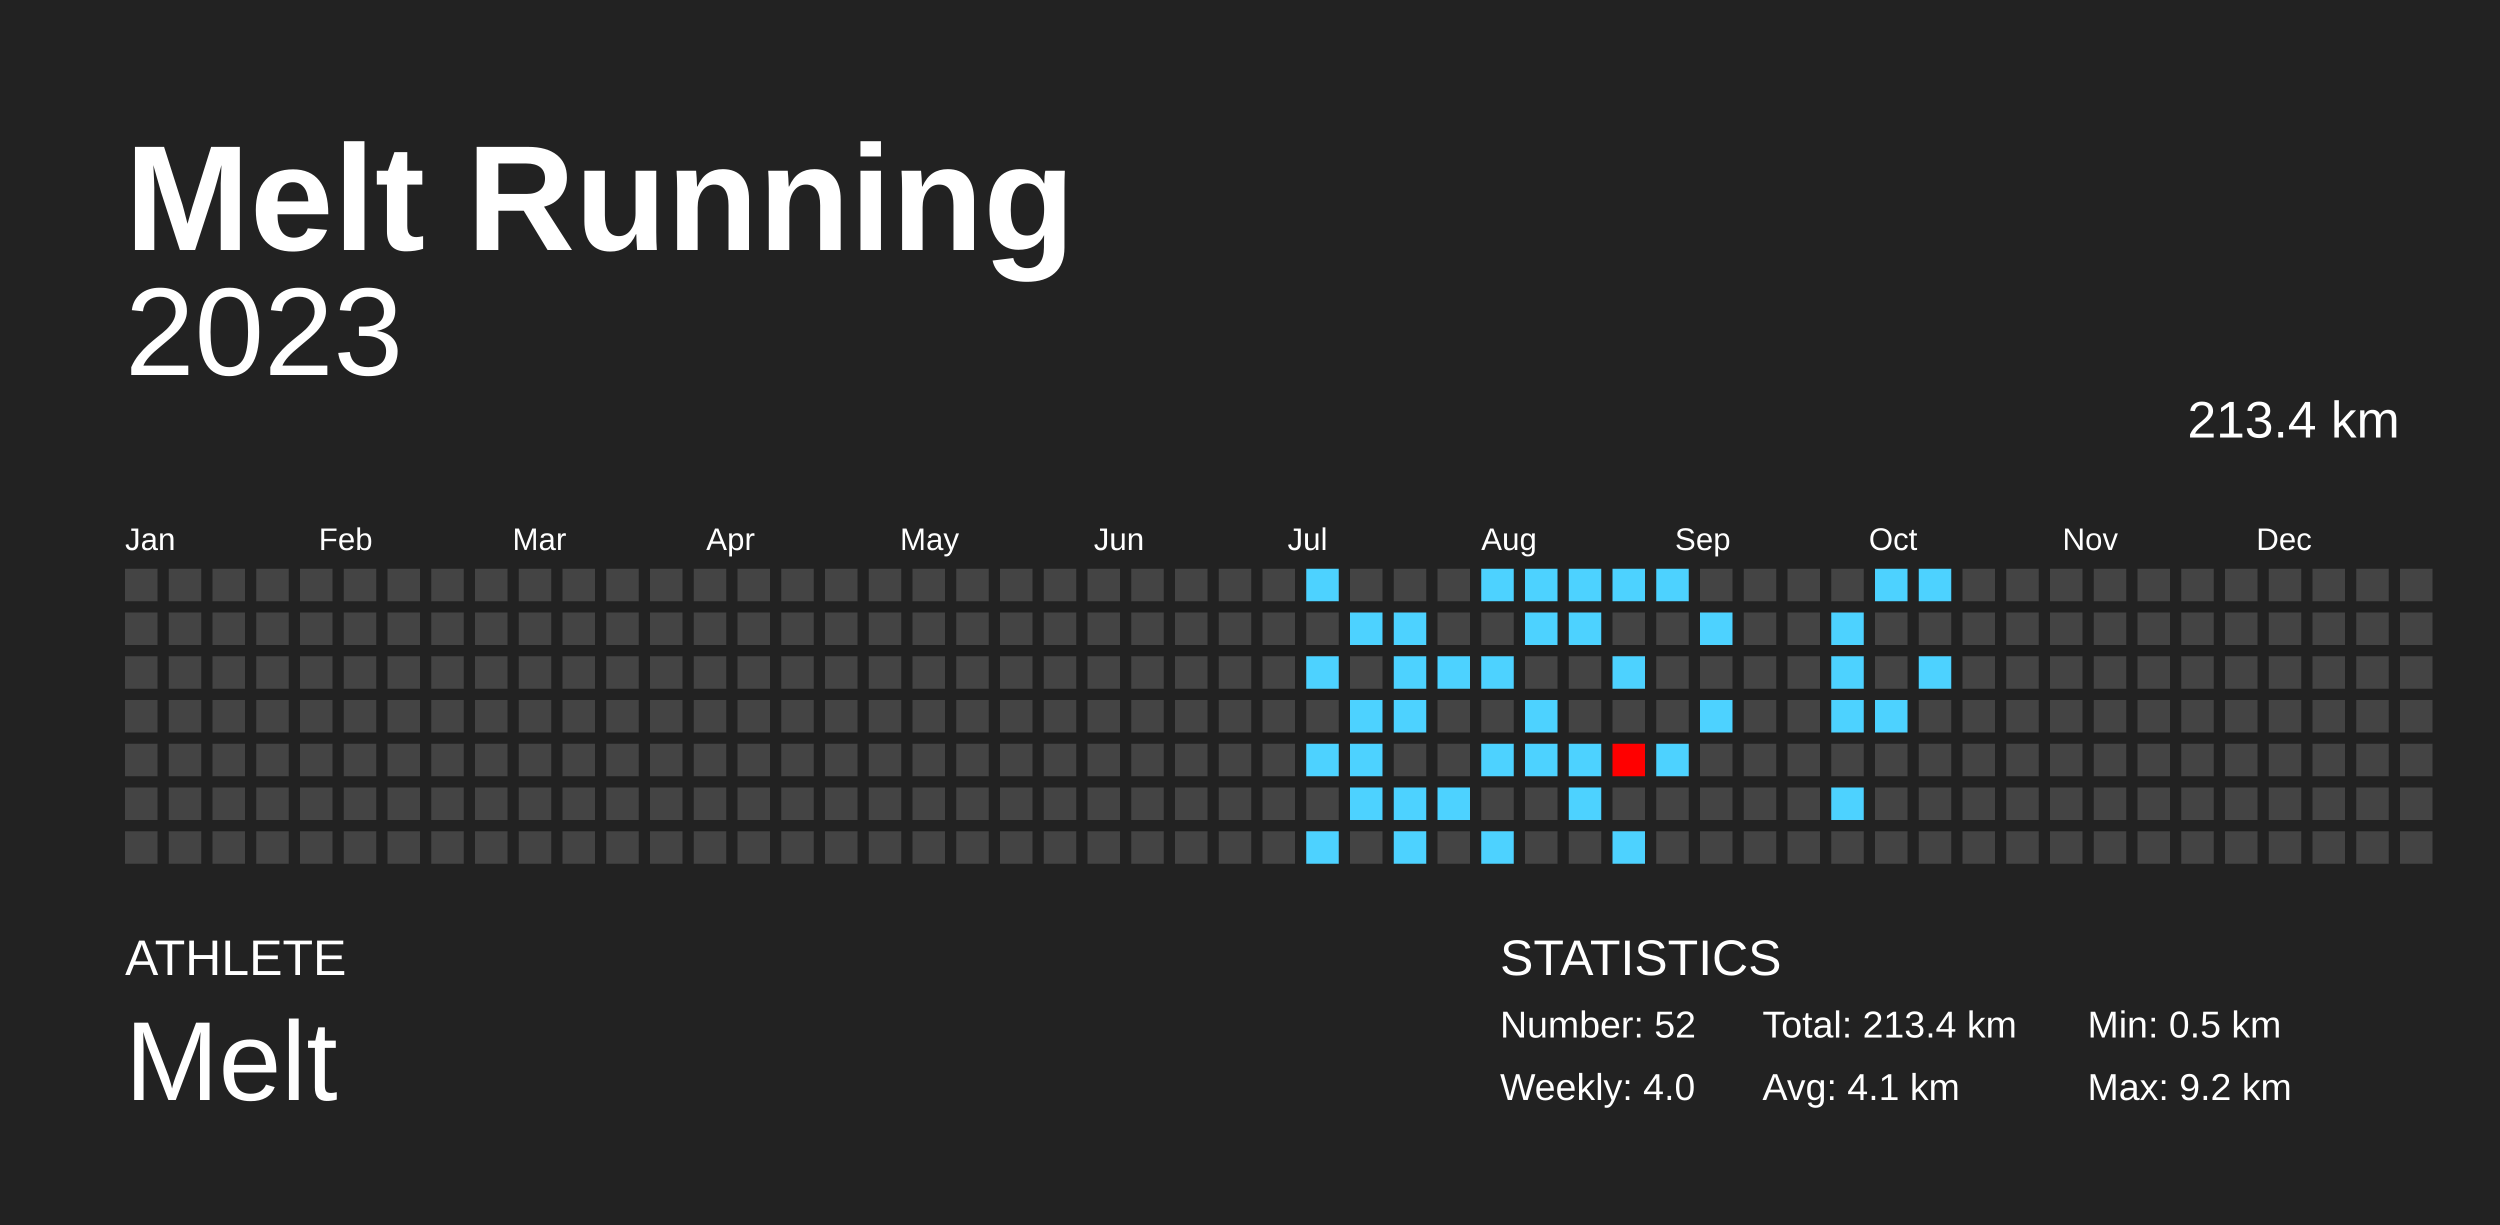
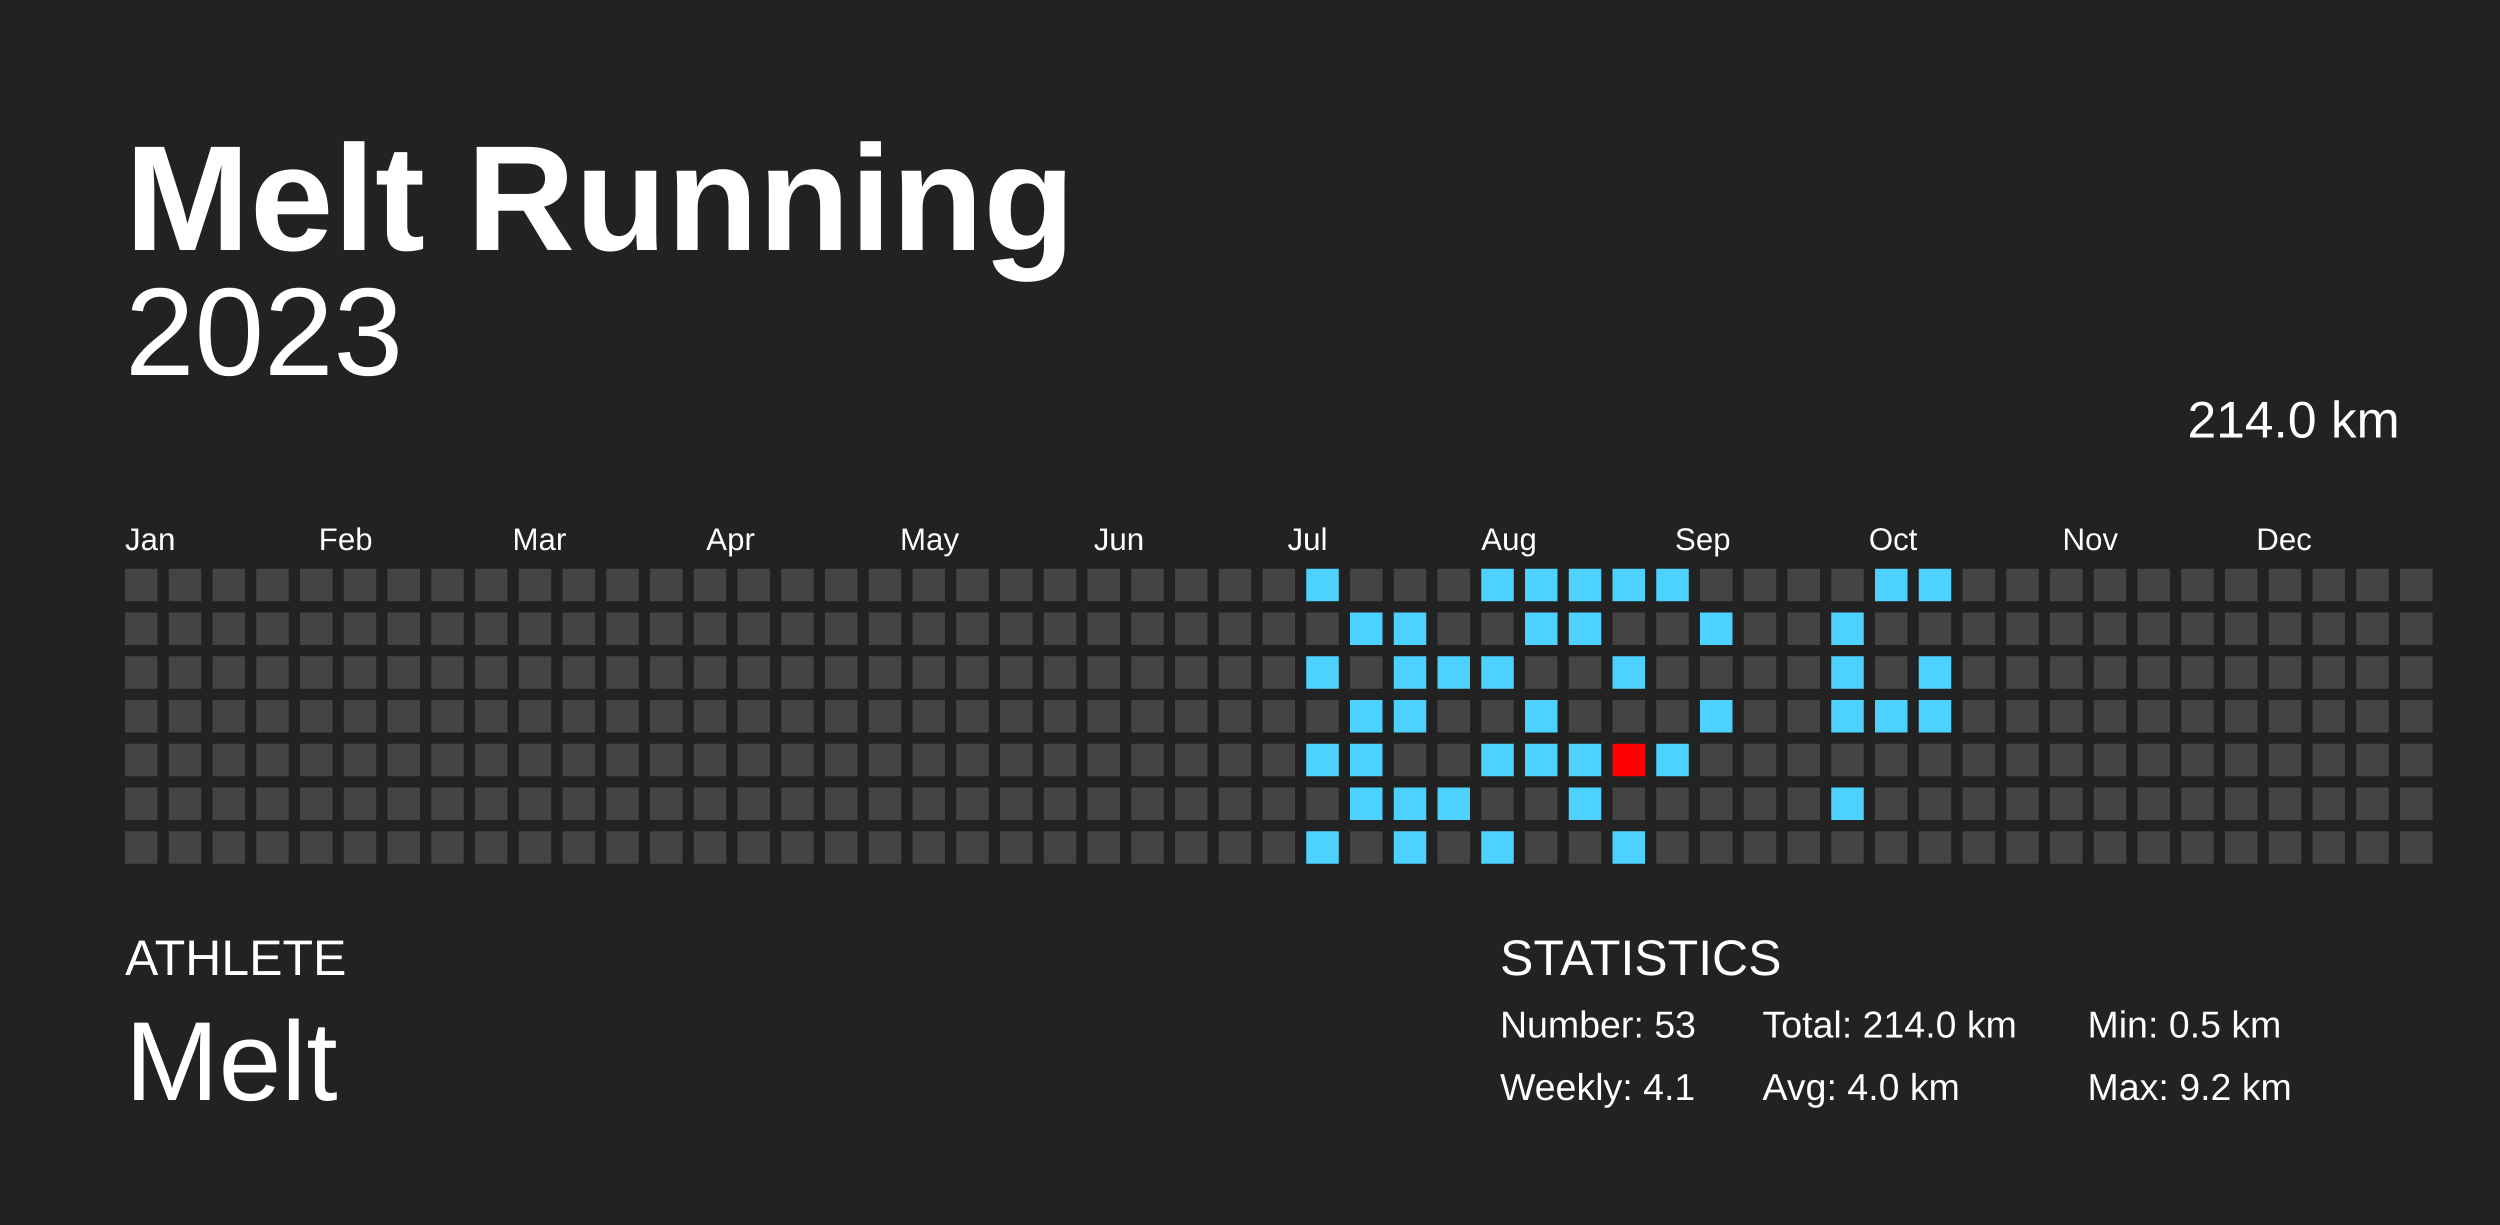
<svg xmlns="http://www.w3.org/2000/svg" baseProfile="full" height="98mm" version="1.1" viewBox="0,0,200,98" width="200mm">
  <defs />
  <rect fill="#222222" height="98" width="200" x="0" y="0" />
  <text fill="#FFFFFF" style="font-size:12px; font-family:Arial; font-weight:bold;" x="10" y="20">Melt Running</text>
  <text fill="#FFFFFF" style="font-size:4px; font-family:Arial" x="10" y="78">ATHLETE</text>
  <text fill="#FFFFFF" style="font-size:9px; font-family:Arial" x="10" y="88">Melt</text>
  <text fill="#FFFFFF" style="font-size:4px; font-family:Arial" x="120" y="78">STATISTICS</text>
-   <text fill="#FFFFFF" style="font-size:3px; font-family:Arial" x="120" y="83">Number: 52</text>
-   <text fill="#FFFFFF" style="font-size:3px; font-family:Arial" x="120" y="88">Weekly: 4.0</text>
-   <text fill="#FFFFFF" style="font-size:3px; font-family:Arial" x="141" y="83">Total: 213.4 km</text>
-   <text fill="#FFFFFF" style="font-size:3px; font-family:Arial" x="141" y="88">Avg: 4.1 km</text>
+   <text fill="#FFFFFF" style="font-size:3px; font-family:Arial" x="120" y="83">Number: 53</text>
+   <text fill="#FFFFFF" style="font-size:3px; font-family:Arial" x="120" y="88">Weekly: 4.1</text>
+   <text fill="#FFFFFF" style="font-size:3px; font-family:Arial" x="141" y="83">Total: 214.0 km</text>
+   <text fill="#FFFFFF" style="font-size:3px; font-family:Arial" x="141" y="88">Avg: 4.0 km</text>
  <text fill="#FFFFFF" style="font-size:3px; font-family:Arial" x="167" y="83">Min: 0.5 km</text>
  <text fill="#FFFFFF" style="font-size:3px; font-family:Arial" x="167" y="88">Max: 9.2 km</text>
  <text alignment-baseline="hanging" fill="#FFFFFF" style="font-size:10.0px; font-family:Arial;" x="10" y="30">2023</text>
-   <text alignment-baseline="hanging" fill="#FFFFFF" style="font-size:4.125px; font-family:Arial;" x="175" y="35">213.4 km</text>
+   <text alignment-baseline="hanging" fill="#FFFFFF" style="font-size:4.125px; font-family:Arial;" x="175" y="35">214.0 km</text>
  <text fill="#FFFFFF" style="font-size:2.5px; font-family:Arial" x="10.0" y="44">Jan</text>
  <text fill="#FFFFFF" style="font-size:2.5px; font-family:Arial" x="25.5" y="44">Feb</text>
  <text fill="#FFFFFF" style="font-size:2.5px; font-family:Arial" x="41.0" y="44">Mar</text>
  <text fill="#FFFFFF" style="font-size:2.5px; font-family:Arial" x="56.5" y="44">Apr</text>
  <text fill="#FFFFFF" style="font-size:2.5px; font-family:Arial" x="72.0" y="44">May</text>
  <text fill="#FFFFFF" style="font-size:2.5px; font-family:Arial" x="87.5" y="44">Jun</text>
  <text fill="#FFFFFF" style="font-size:2.5px; font-family:Arial" x="103.0" y="44">Jul</text>
  <text fill="#FFFFFF" style="font-size:2.5px; font-family:Arial" x="118.5" y="44">Aug</text>
  <text fill="#FFFFFF" style="font-size:2.5px; font-family:Arial" x="134.0" y="44">Sep</text>
  <text fill="#FFFFFF" style="font-size:2.5px; font-family:Arial" x="149.5" y="44">Oct</text>
  <text fill="#FFFFFF" style="font-size:2.5px; font-family:Arial" x="165.0" y="44">Nov</text>
  <text fill="#FFFFFF" style="font-size:2.5px; font-family:Arial" x="180.5" y="44">Dec</text>
  <rect fill="#444444" height="2.6" width="2.6" x="10.0" y="45.5" />
  <rect fill="#444444" height="2.6" width="2.6" x="10.0" y="49.0" />
  <rect fill="#444444" height="2.6" width="2.6" x="10.0" y="52.5" />
  <rect fill="#444444" height="2.6" width="2.6" x="10.0" y="56.0" />
  <rect fill="#444444" height="2.6" width="2.6" x="10.0" y="59.5" />
  <rect fill="#444444" height="2.6" width="2.6" x="10.0" y="63.0" />
  <rect fill="#444444" height="2.6" width="2.6" x="10.0" y="66.5" />
  <rect fill="#444444" height="2.6" width="2.6" x="13.5" y="45.5" />
  <rect fill="#444444" height="2.6" width="2.6" x="13.5" y="49.0" />
  <rect fill="#444444" height="2.6" width="2.6" x="13.5" y="52.5" />
  <rect fill="#444444" height="2.6" width="2.6" x="13.5" y="56.0" />
  <rect fill="#444444" height="2.6" width="2.6" x="13.5" y="59.5" />
  <rect fill="#444444" height="2.6" width="2.6" x="13.5" y="63.0" />
  <rect fill="#444444" height="2.6" width="2.6" x="13.5" y="66.5" />
  <rect fill="#444444" height="2.6" width="2.6" x="17.0" y="45.5" />
  <rect fill="#444444" height="2.6" width="2.6" x="17.0" y="49.0" />
  <rect fill="#444444" height="2.6" width="2.6" x="17.0" y="52.5" />
  <rect fill="#444444" height="2.6" width="2.6" x="17.0" y="56.0" />
  <rect fill="#444444" height="2.6" width="2.6" x="17.0" y="59.5" />
  <rect fill="#444444" height="2.6" width="2.6" x="17.0" y="63.0" />
  <rect fill="#444444" height="2.6" width="2.6" x="17.0" y="66.5" />
  <rect fill="#444444" height="2.6" width="2.6" x="20.5" y="45.5" />
  <rect fill="#444444" height="2.6" width="2.6" x="20.5" y="49.0" />
  <rect fill="#444444" height="2.6" width="2.6" x="20.5" y="52.5" />
  <rect fill="#444444" height="2.6" width="2.6" x="20.5" y="56.0" />
  <rect fill="#444444" height="2.6" width="2.6" x="20.5" y="59.5" />
  <rect fill="#444444" height="2.6" width="2.6" x="20.5" y="63.0" />
  <rect fill="#444444" height="2.6" width="2.6" x="20.5" y="66.5" />
  <rect fill="#444444" height="2.6" width="2.6" x="24.0" y="45.5" />
  <rect fill="#444444" height="2.6" width="2.6" x="24.0" y="49.0" />
  <rect fill="#444444" height="2.6" width="2.6" x="24.0" y="52.5" />
  <rect fill="#444444" height="2.6" width="2.6" x="24.0" y="56.0" />
  <rect fill="#444444" height="2.6" width="2.6" x="24.0" y="59.5" />
  <rect fill="#444444" height="2.6" width="2.6" x="24.0" y="63.0" />
  <rect fill="#444444" height="2.6" width="2.6" x="24.0" y="66.5" />
  <rect fill="#444444" height="2.6" width="2.6" x="27.5" y="45.5" />
  <rect fill="#444444" height="2.6" width="2.6" x="27.5" y="49.0" />
  <rect fill="#444444" height="2.6" width="2.6" x="27.5" y="52.5" />
  <rect fill="#444444" height="2.6" width="2.6" x="27.5" y="56.0" />
  <rect fill="#444444" height="2.6" width="2.6" x="27.5" y="59.5" />
  <rect fill="#444444" height="2.6" width="2.6" x="27.5" y="63.0" />
  <rect fill="#444444" height="2.6" width="2.6" x="27.5" y="66.5" />
  <rect fill="#444444" height="2.6" width="2.6" x="31.0" y="45.5" />
  <rect fill="#444444" height="2.6" width="2.6" x="31.0" y="49.0" />
  <rect fill="#444444" height="2.6" width="2.6" x="31.0" y="52.5" />
  <rect fill="#444444" height="2.6" width="2.6" x="31.0" y="56.0" />
  <rect fill="#444444" height="2.6" width="2.6" x="31.0" y="59.5" />
  <rect fill="#444444" height="2.6" width="2.6" x="31.0" y="63.0" />
  <rect fill="#444444" height="2.6" width="2.6" x="31.0" y="66.5" />
  <rect fill="#444444" height="2.6" width="2.6" x="34.5" y="45.5" />
  <rect fill="#444444" height="2.6" width="2.6" x="34.5" y="49.0" />
  <rect fill="#444444" height="2.6" width="2.6" x="34.5" y="52.5" />
  <rect fill="#444444" height="2.6" width="2.6" x="34.5" y="56.0" />
  <rect fill="#444444" height="2.6" width="2.6" x="34.5" y="59.5" />
  <rect fill="#444444" height="2.6" width="2.6" x="34.5" y="63.0" />
  <rect fill="#444444" height="2.6" width="2.6" x="34.5" y="66.5" />
  <rect fill="#444444" height="2.6" width="2.6" x="38.0" y="45.5" />
  <rect fill="#444444" height="2.6" width="2.6" x="38.0" y="49.0" />
  <rect fill="#444444" height="2.6" width="2.6" x="38.0" y="52.5" />
  <rect fill="#444444" height="2.6" width="2.6" x="38.0" y="56.0" />
  <rect fill="#444444" height="2.6" width="2.6" x="38.0" y="59.5" />
  <rect fill="#444444" height="2.6" width="2.6" x="38.0" y="63.0" />
  <rect fill="#444444" height="2.6" width="2.6" x="38.0" y="66.5" />
  <rect fill="#444444" height="2.6" width="2.6" x="41.5" y="45.5" />
  <rect fill="#444444" height="2.6" width="2.6" x="41.5" y="49.0" />
  <rect fill="#444444" height="2.6" width="2.6" x="41.5" y="52.5" />
  <rect fill="#444444" height="2.6" width="2.6" x="41.5" y="56.0" />
  <rect fill="#444444" height="2.6" width="2.6" x="41.5" y="59.5" />
  <rect fill="#444444" height="2.6" width="2.6" x="41.5" y="63.0" />
  <rect fill="#444444" height="2.6" width="2.6" x="41.5" y="66.5" />
  <rect fill="#444444" height="2.6" width="2.6" x="45.0" y="45.5" />
  <rect fill="#444444" height="2.6" width="2.6" x="45.0" y="49.0" />
  <rect fill="#444444" height="2.6" width="2.6" x="45.0" y="52.5" />
  <rect fill="#444444" height="2.6" width="2.6" x="45.0" y="56.0" />
  <rect fill="#444444" height="2.6" width="2.6" x="45.0" y="59.5" />
  <rect fill="#444444" height="2.6" width="2.6" x="45.0" y="63.0" />
  <rect fill="#444444" height="2.6" width="2.6" x="45.0" y="66.5" />
  <rect fill="#444444" height="2.6" width="2.6" x="48.5" y="45.5" />
  <rect fill="#444444" height="2.6" width="2.6" x="48.5" y="49.0" />
  <rect fill="#444444" height="2.6" width="2.6" x="48.5" y="52.5" />
  <rect fill="#444444" height="2.6" width="2.6" x="48.5" y="56.0" />
  <rect fill="#444444" height="2.6" width="2.6" x="48.5" y="59.5" />
  <rect fill="#444444" height="2.6" width="2.6" x="48.5" y="63.0" />
  <rect fill="#444444" height="2.6" width="2.6" x="48.5" y="66.5" />
  <rect fill="#444444" height="2.6" width="2.6" x="52.0" y="45.5" />
  <rect fill="#444444" height="2.6" width="2.6" x="52.0" y="49.0" />
  <rect fill="#444444" height="2.6" width="2.6" x="52.0" y="52.5" />
  <rect fill="#444444" height="2.6" width="2.6" x="52.0" y="56.0" />
  <rect fill="#444444" height="2.6" width="2.6" x="52.0" y="59.5" />
  <rect fill="#444444" height="2.6" width="2.6" x="52.0" y="63.0" />
  <rect fill="#444444" height="2.6" width="2.6" x="52.0" y="66.5" />
  <rect fill="#444444" height="2.6" width="2.6" x="55.5" y="45.5" />
  <rect fill="#444444" height="2.6" width="2.6" x="55.5" y="49.0" />
  <rect fill="#444444" height="2.6" width="2.6" x="55.5" y="52.5" />
  <rect fill="#444444" height="2.6" width="2.6" x="55.5" y="56.0" />
  <rect fill="#444444" height="2.6" width="2.6" x="55.5" y="59.5" />
  <rect fill="#444444" height="2.6" width="2.6" x="55.5" y="63.0" />
  <rect fill="#444444" height="2.6" width="2.6" x="55.5" y="66.5" />
  <rect fill="#444444" height="2.6" width="2.6" x="59.0" y="45.5" />
  <rect fill="#444444" height="2.6" width="2.6" x="59.0" y="49.0" />
  <rect fill="#444444" height="2.6" width="2.6" x="59.0" y="52.5" />
  <rect fill="#444444" height="2.6" width="2.6" x="59.0" y="56.0" />
  <rect fill="#444444" height="2.6" width="2.6" x="59.0" y="59.5" />
  <rect fill="#444444" height="2.6" width="2.6" x="59.0" y="63.0" />
  <rect fill="#444444" height="2.6" width="2.6" x="59.0" y="66.5" />
  <rect fill="#444444" height="2.6" width="2.6" x="62.5" y="45.5" />
  <rect fill="#444444" height="2.6" width="2.6" x="62.5" y="49.0" />
  <rect fill="#444444" height="2.6" width="2.6" x="62.5" y="52.5" />
  <rect fill="#444444" height="2.6" width="2.6" x="62.5" y="56.0" />
  <rect fill="#444444" height="2.6" width="2.6" x="62.5" y="59.5" />
  <rect fill="#444444" height="2.6" width="2.6" x="62.5" y="63.0" />
  <rect fill="#444444" height="2.6" width="2.6" x="62.5" y="66.5" />
  <rect fill="#444444" height="2.6" width="2.6" x="66.0" y="45.5" />
  <rect fill="#444444" height="2.6" width="2.6" x="66.0" y="49.0" />
  <rect fill="#444444" height="2.6" width="2.6" x="66.0" y="52.5" />
  <rect fill="#444444" height="2.6" width="2.6" x="66.0" y="56.0" />
  <rect fill="#444444" height="2.6" width="2.6" x="66.0" y="59.5" />
  <rect fill="#444444" height="2.6" width="2.6" x="66.0" y="63.0" />
  <rect fill="#444444" height="2.6" width="2.6" x="66.0" y="66.5" />
  <rect fill="#444444" height="2.6" width="2.6" x="69.5" y="45.5" />
  <rect fill="#444444" height="2.6" width="2.6" x="69.5" y="49.0" />
  <rect fill="#444444" height="2.6" width="2.6" x="69.5" y="52.5" />
  <rect fill="#444444" height="2.6" width="2.6" x="69.5" y="56.0" />
  <rect fill="#444444" height="2.6" width="2.6" x="69.5" y="59.5" />
  <rect fill="#444444" height="2.6" width="2.6" x="69.5" y="63.0" />
  <rect fill="#444444" height="2.6" width="2.6" x="69.5" y="66.5" />
  <rect fill="#444444" height="2.6" width="2.6" x="73.0" y="45.5" />
  <rect fill="#444444" height="2.6" width="2.6" x="73.0" y="49.0" />
  <rect fill="#444444" height="2.6" width="2.6" x="73.0" y="52.5" />
  <rect fill="#444444" height="2.6" width="2.6" x="73.0" y="56.0" />
  <rect fill="#444444" height="2.6" width="2.6" x="73.0" y="59.5" />
  <rect fill="#444444" height="2.6" width="2.6" x="73.0" y="63.0" />
  <rect fill="#444444" height="2.6" width="2.6" x="73.0" y="66.5" />
  <rect fill="#444444" height="2.6" width="2.6" x="76.5" y="45.5" />
  <rect fill="#444444" height="2.6" width="2.6" x="76.5" y="49.0" />
  <rect fill="#444444" height="2.6" width="2.6" x="76.5" y="52.5" />
  <rect fill="#444444" height="2.6" width="2.6" x="76.5" y="56.0" />
  <rect fill="#444444" height="2.6" width="2.6" x="76.5" y="59.5" />
  <rect fill="#444444" height="2.6" width="2.6" x="76.5" y="63.0" />
  <rect fill="#444444" height="2.6" width="2.6" x="76.5" y="66.5" />
  <rect fill="#444444" height="2.6" width="2.6" x="80.0" y="45.5" />
  <rect fill="#444444" height="2.6" width="2.6" x="80.0" y="49.0" />
  <rect fill="#444444" height="2.6" width="2.6" x="80.0" y="52.5" />
  <rect fill="#444444" height="2.6" width="2.6" x="80.0" y="56.0" />
  <rect fill="#444444" height="2.6" width="2.6" x="80.0" y="59.5" />
  <rect fill="#444444" height="2.6" width="2.6" x="80.0" y="63.0" />
  <rect fill="#444444" height="2.6" width="2.6" x="80.0" y="66.5" />
  <rect fill="#444444" height="2.6" width="2.6" x="83.5" y="45.5" />
  <rect fill="#444444" height="2.6" width="2.6" x="83.5" y="49.0" />
  <rect fill="#444444" height="2.6" width="2.6" x="83.5" y="52.5" />
  <rect fill="#444444" height="2.6" width="2.6" x="83.5" y="56.0" />
  <rect fill="#444444" height="2.6" width="2.6" x="83.5" y="59.5" />
  <rect fill="#444444" height="2.6" width="2.6" x="83.5" y="63.0" />
  <rect fill="#444444" height="2.6" width="2.6" x="83.5" y="66.5" />
  <rect fill="#444444" height="2.6" width="2.6" x="87.0" y="45.5" />
  <rect fill="#444444" height="2.6" width="2.6" x="87.0" y="49.0" />
  <rect fill="#444444" height="2.6" width="2.6" x="87.0" y="52.5" />
  <rect fill="#444444" height="2.6" width="2.6" x="87.0" y="56.0" />
  <rect fill="#444444" height="2.6" width="2.6" x="87.0" y="59.5" />
  <rect fill="#444444" height="2.6" width="2.6" x="87.0" y="63.0" />
  <rect fill="#444444" height="2.6" width="2.6" x="87.0" y="66.5" />
  <rect fill="#444444" height="2.6" width="2.6" x="90.5" y="45.5" />
  <rect fill="#444444" height="2.6" width="2.6" x="90.5" y="49.0" />
  <rect fill="#444444" height="2.6" width="2.6" x="90.5" y="52.5" />
  <rect fill="#444444" height="2.6" width="2.6" x="90.5" y="56.0" />
  <rect fill="#444444" height="2.6" width="2.6" x="90.5" y="59.5" />
  <rect fill="#444444" height="2.6" width="2.6" x="90.5" y="63.0" />
  <rect fill="#444444" height="2.6" width="2.6" x="90.5" y="66.5" />
  <rect fill="#444444" height="2.6" width="2.6" x="94.0" y="45.5" />
  <rect fill="#444444" height="2.6" width="2.6" x="94.0" y="49.0" />
  <rect fill="#444444" height="2.6" width="2.6" x="94.0" y="52.5" />
  <rect fill="#444444" height="2.6" width="2.6" x="94.0" y="56.0" />
  <rect fill="#444444" height="2.6" width="2.6" x="94.0" y="59.5" />
  <rect fill="#444444" height="2.6" width="2.6" x="94.0" y="63.0" />
  <rect fill="#444444" height="2.6" width="2.6" x="94.0" y="66.5" />
  <rect fill="#444444" height="2.6" width="2.6" x="97.5" y="45.5" />
  <rect fill="#444444" height="2.6" width="2.6" x="97.5" y="49.0" />
  <rect fill="#444444" height="2.6" width="2.6" x="97.5" y="52.5" />
  <rect fill="#444444" height="2.6" width="2.6" x="97.5" y="56.0" />
  <rect fill="#444444" height="2.6" width="2.6" x="97.5" y="59.5" />
  <rect fill="#444444" height="2.6" width="2.6" x="97.5" y="63.0" />
  <rect fill="#444444" height="2.6" width="2.6" x="97.5" y="66.5" />
  <rect fill="#444444" height="2.6" width="2.6" x="101.0" y="45.5" />
  <rect fill="#444444" height="2.6" width="2.6" x="101.0" y="49.0" />
  <rect fill="#444444" height="2.6" width="2.6" x="101.0" y="52.5" />
  <rect fill="#444444" height="2.6" width="2.6" x="101.0" y="56.0" />
  <rect fill="#444444" height="2.6" width="2.6" x="101.0" y="59.5" />
  <rect fill="#444444" height="2.6" width="2.6" x="101.0" y="63.0" />
  <rect fill="#444444" height="2.6" width="2.6" x="101.0" y="66.5" />
  <rect fill="#4dd2ff" height="2.6" width="2.6" x="104.5" y="45.5" />
  <rect fill="#444444" height="2.6" width="2.6" x="104.5" y="49.0" />
  <rect fill="#4dd2ff" height="2.6" width="2.6" x="104.5" y="52.5" />
  <rect fill="#444444" height="2.6" width="2.6" x="104.5" y="56.0" />
  <rect fill="#4dd2ff" height="2.6" width="2.6" x="104.5" y="59.5" />
  <rect fill="#444444" height="2.6" width="2.6" x="104.5" y="63.0" />
  <rect fill="#4dd2ff" height="2.6" width="2.6" x="104.5" y="66.5" />
  <rect fill="#444444" height="2.6" width="2.6" x="108.0" y="45.5" />
  <rect fill="#4dd2ff" height="2.6" width="2.6" x="108.0" y="49.0" />
  <rect fill="#444444" height="2.6" width="2.6" x="108.0" y="52.5" />
  <rect fill="#4dd2ff" height="2.6" width="2.6" x="108.0" y="56.0" />
  <rect fill="#4dd2ff" height="2.6" width="2.6" x="108.0" y="59.5" />
  <rect fill="#4dd2ff" height="2.6" width="2.6" x="108.0" y="63.0" />
  <rect fill="#444444" height="2.6" width="2.6" x="108.0" y="66.5" />
  <rect fill="#444444" height="2.6" width="2.6" x="111.5" y="45.5" />
  <rect fill="#4dd2ff" height="2.6" width="2.6" x="111.5" y="49.0" />
  <rect fill="#4dd2ff" height="2.6" width="2.6" x="111.5" y="52.5" />
  <rect fill="#4dd2ff" height="2.6" width="2.6" x="111.5" y="56.0" />
  <rect fill="#444444" height="2.6" width="2.6" x="111.5" y="59.5" />
  <rect fill="#4dd2ff" height="2.6" width="2.6" x="111.5" y="63.0" />
  <rect fill="#4dd2ff" height="2.6" width="2.6" x="111.5" y="66.5" />
  <rect fill="#444444" height="2.6" width="2.6" x="115.0" y="45.5" />
  <rect fill="#444444" height="2.6" width="2.6" x="115.0" y="49.0" />
  <rect fill="#4dd2ff" height="2.6" width="2.6" x="115.0" y="52.5" />
  <rect fill="#444444" height="2.6" width="2.6" x="115.0" y="56.0" />
  <rect fill="#444444" height="2.6" width="2.6" x="115.0" y="59.5" />
  <rect fill="#4dd2ff" height="2.6" width="2.6" x="115.0" y="63.0" />
  <rect fill="#444444" height="2.6" width="2.6" x="115.0" y="66.5" />
  <rect fill="#4dd2ff" height="2.6" width="2.6" x="118.5" y="45.5" />
  <rect fill="#444444" height="2.6" width="2.6" x="118.5" y="49.0" />
  <rect fill="#4dd2ff" height="2.6" width="2.6" x="118.5" y="52.5" />
  <rect fill="#444444" height="2.6" width="2.6" x="118.5" y="56.0" />
  <rect fill="#4dd2ff" height="2.6" width="2.6" x="118.5" y="59.5" />
  <rect fill="#444444" height="2.6" width="2.6" x="118.5" y="63.0" />
  <rect fill="#4dd2ff" height="2.6" width="2.6" x="118.5" y="66.5" />
  <rect fill="#4dd2ff" height="2.6" width="2.6" x="122.0" y="45.5" />
  <rect fill="#4dd2ff" height="2.6" width="2.6" x="122.0" y="49.0" />
  <rect fill="#444444" height="2.6" width="2.6" x="122.0" y="52.5" />
  <rect fill="#4dd2ff" height="2.6" width="2.6" x="122.0" y="56.0" />
  <rect fill="#4dd2ff" height="2.6" width="2.6" x="122.0" y="59.5" />
  <rect fill="#444444" height="2.6" width="2.6" x="122.0" y="63.0" />
  <rect fill="#444444" height="2.6" width="2.6" x="122.0" y="66.5" />
  <rect fill="#4dd2ff" height="2.6" width="2.6" x="125.5" y="45.5" />
  <rect fill="#4dd2ff" height="2.6" width="2.6" x="125.5" y="49.0" />
  <rect fill="#444444" height="2.6" width="2.6" x="125.5" y="52.5" />
  <rect fill="#444444" height="2.6" width="2.6" x="125.5" y="56.0" />
  <rect fill="#4dd2ff" height="2.6" width="2.6" x="125.5" y="59.5" />
  <rect fill="#4dd2ff" height="2.6" width="2.6" x="125.5" y="63.0" />
  <rect fill="#444444" height="2.6" width="2.6" x="125.5" y="66.5" />
  <rect fill="#4dd2ff" height="2.6" width="2.6" x="129.0" y="45.5" />
  <rect fill="#444444" height="2.6" width="2.6" x="129.0" y="49.0" />
  <rect fill="#4dd2ff" height="2.6" width="2.6" x="129.0" y="52.5" />
  <rect fill="#444444" height="2.6" width="2.6" x="129.0" y="56.0" />
  <rect fill="#ff0000" height="2.6" width="2.6" x="129.0" y="59.5" />
  <rect fill="#444444" height="2.6" width="2.6" x="129.0" y="63.0" />
  <rect fill="#4dd2ff" height="2.6" width="2.6" x="129.0" y="66.5" />
  <rect fill="#4dd2ff" height="2.6" width="2.6" x="132.5" y="45.5" />
  <rect fill="#444444" height="2.6" width="2.6" x="132.5" y="49.0" />
  <rect fill="#444444" height="2.6" width="2.6" x="132.5" y="52.5" />
  <rect fill="#444444" height="2.6" width="2.6" x="132.5" y="56.0" />
  <rect fill="#4dd2ff" height="2.6" width="2.6" x="132.5" y="59.5" />
  <rect fill="#444444" height="2.6" width="2.6" x="132.5" y="63.0" />
  <rect fill="#444444" height="2.6" width="2.6" x="132.5" y="66.5" />
  <rect fill="#444444" height="2.6" width="2.6" x="136.0" y="45.5" />
  <rect fill="#4dd2ff" height="2.6" width="2.6" x="136.0" y="49.0" />
  <rect fill="#444444" height="2.6" width="2.6" x="136.0" y="52.5" />
  <rect fill="#4dd2ff" height="2.6" width="2.6" x="136.0" y="56.0" />
  <rect fill="#444444" height="2.6" width="2.6" x="136.0" y="59.5" />
  <rect fill="#444444" height="2.6" width="2.6" x="136.0" y="63.0" />
  <rect fill="#444444" height="2.6" width="2.6" x="136.0" y="66.5" />
  <rect fill="#444444" height="2.6" width="2.6" x="139.5" y="45.5" />
  <rect fill="#444444" height="2.6" width="2.6" x="139.5" y="49.0" />
  <rect fill="#444444" height="2.6" width="2.6" x="139.5" y="52.5" />
  <rect fill="#444444" height="2.6" width="2.6" x="139.5" y="56.0" />
  <rect fill="#444444" height="2.6" width="2.6" x="139.5" y="59.5" />
  <rect fill="#444444" height="2.6" width="2.6" x="139.5" y="63.0" />
  <rect fill="#444444" height="2.6" width="2.6" x="139.5" y="66.5" />
  <rect fill="#444444" height="2.6" width="2.6" x="143.0" y="45.5" />
  <rect fill="#444444" height="2.6" width="2.6" x="143.0" y="49.0" />
  <rect fill="#444444" height="2.6" width="2.6" x="143.0" y="52.5" />
  <rect fill="#444444" height="2.6" width="2.6" x="143.0" y="56.0" />
  <rect fill="#444444" height="2.6" width="2.6" x="143.0" y="59.5" />
  <rect fill="#444444" height="2.6" width="2.6" x="143.0" y="63.0" />
  <rect fill="#444444" height="2.6" width="2.6" x="143.0" y="66.5" />
  <rect fill="#444444" height="2.6" width="2.6" x="146.5" y="45.5" />
  <rect fill="#4dd2ff" height="2.6" width="2.6" x="146.5" y="49.0" />
  <rect fill="#4dd2ff" height="2.6" width="2.6" x="146.5" y="52.5" />
  <rect fill="#4dd2ff" height="2.6" width="2.6" x="146.5" y="56.0" />
  <rect fill="#444444" height="2.6" width="2.6" x="146.5" y="59.5" />
  <rect fill="#4dd2ff" height="2.6" width="2.6" x="146.5" y="63.0" />
  <rect fill="#444444" height="2.6" width="2.6" x="146.5" y="66.5" />
  <rect fill="#4dd2ff" height="2.6" width="2.6" x="150.0" y="45.5" />
  <rect fill="#444444" height="2.6" width="2.6" x="150.0" y="49.0" />
  <rect fill="#444444" height="2.6" width="2.6" x="150.0" y="52.5" />
  <rect fill="#4dd2ff" height="2.6" width="2.6" x="150.0" y="56.0" />
  <rect fill="#444444" height="2.6" width="2.6" x="150.0" y="59.5" />
  <rect fill="#444444" height="2.6" width="2.6" x="150.0" y="63.0" />
  <rect fill="#444444" height="2.6" width="2.6" x="150.0" y="66.5" />
  <rect fill="#4dd2ff" height="2.6" width="2.6" x="153.5" y="45.5" />
  <rect fill="#444444" height="2.6" width="2.6" x="153.5" y="49.0" />
  <rect fill="#4dd2ff" height="2.6" width="2.6" x="153.5" y="52.5" />
-   <rect fill="#444444" height="2.6" width="2.6" x="153.5" y="56.0" />
+   <rect fill="#4dd2ff" height="2.6" width="2.6" x="153.5" y="56.0" />
  <rect fill="#444444" height="2.6" width="2.6" x="153.5" y="59.5" />
  <rect fill="#444444" height="2.6" width="2.6" x="153.5" y="63.0" />
  <rect fill="#444444" height="2.6" width="2.6" x="153.5" y="66.5" />
  <rect fill="#444444" height="2.6" width="2.6" x="157.0" y="45.5" />
  <rect fill="#444444" height="2.6" width="2.6" x="157.0" y="49.0" />
  <rect fill="#444444" height="2.6" width="2.6" x="157.0" y="52.5" />
  <rect fill="#444444" height="2.6" width="2.6" x="157.0" y="56.0" />
  <rect fill="#444444" height="2.6" width="2.6" x="157.0" y="59.5" />
  <rect fill="#444444" height="2.6" width="2.6" x="157.0" y="63.0" />
  <rect fill="#444444" height="2.6" width="2.6" x="157.0" y="66.5" />
  <rect fill="#444444" height="2.6" width="2.6" x="160.5" y="45.5" />
  <rect fill="#444444" height="2.6" width="2.6" x="160.5" y="49.0" />
  <rect fill="#444444" height="2.6" width="2.6" x="160.5" y="52.5" />
  <rect fill="#444444" height="2.6" width="2.6" x="160.5" y="56.0" />
  <rect fill="#444444" height="2.6" width="2.6" x="160.5" y="59.5" />
  <rect fill="#444444" height="2.6" width="2.6" x="160.5" y="63.0" />
  <rect fill="#444444" height="2.6" width="2.6" x="160.5" y="66.5" />
  <rect fill="#444444" height="2.6" width="2.6" x="164.0" y="45.5" />
  <rect fill="#444444" height="2.6" width="2.6" x="164.0" y="49.0" />
  <rect fill="#444444" height="2.6" width="2.6" x="164.0" y="52.5" />
  <rect fill="#444444" height="2.6" width="2.6" x="164.0" y="56.0" />
  <rect fill="#444444" height="2.6" width="2.6" x="164.0" y="59.5" />
  <rect fill="#444444" height="2.6" width="2.6" x="164.0" y="63.0" />
  <rect fill="#444444" height="2.6" width="2.6" x="164.0" y="66.5" />
  <rect fill="#444444" height="2.6" width="2.6" x="167.5" y="45.5" />
  <rect fill="#444444" height="2.6" width="2.6" x="167.5" y="49.0" />
  <rect fill="#444444" height="2.6" width="2.6" x="167.5" y="52.5" />
  <rect fill="#444444" height="2.6" width="2.6" x="167.5" y="56.0" />
  <rect fill="#444444" height="2.6" width="2.6" x="167.5" y="59.5" />
  <rect fill="#444444" height="2.6" width="2.6" x="167.5" y="63.0" />
  <rect fill="#444444" height="2.6" width="2.6" x="167.5" y="66.5" />
  <rect fill="#444444" height="2.6" width="2.6" x="171.0" y="45.5" />
  <rect fill="#444444" height="2.6" width="2.6" x="171.0" y="49.0" />
  <rect fill="#444444" height="2.6" width="2.6" x="171.0" y="52.5" />
  <rect fill="#444444" height="2.6" width="2.6" x="171.0" y="56.0" />
  <rect fill="#444444" height="2.6" width="2.6" x="171.0" y="59.5" />
  <rect fill="#444444" height="2.6" width="2.6" x="171.0" y="63.0" />
  <rect fill="#444444" height="2.6" width="2.6" x="171.0" y="66.5" />
  <rect fill="#444444" height="2.6" width="2.6" x="174.5" y="45.5" />
  <rect fill="#444444" height="2.6" width="2.6" x="174.5" y="49.0" />
  <rect fill="#444444" height="2.6" width="2.6" x="174.5" y="52.5" />
  <rect fill="#444444" height="2.6" width="2.6" x="174.5" y="56.0" />
  <rect fill="#444444" height="2.6" width="2.6" x="174.5" y="59.5" />
  <rect fill="#444444" height="2.6" width="2.6" x="174.5" y="63.0" />
  <rect fill="#444444" height="2.6" width="2.6" x="174.5" y="66.5" />
  <rect fill="#444444" height="2.6" width="2.6" x="178.0" y="45.5" />
  <rect fill="#444444" height="2.6" width="2.6" x="178.0" y="49.0" />
  <rect fill="#444444" height="2.6" width="2.6" x="178.0" y="52.5" />
  <rect fill="#444444" height="2.6" width="2.6" x="178.0" y="56.0" />
  <rect fill="#444444" height="2.6" width="2.6" x="178.0" y="59.5" />
  <rect fill="#444444" height="2.6" width="2.6" x="178.0" y="63.0" />
  <rect fill="#444444" height="2.6" width="2.6" x="178.0" y="66.5" />
  <rect fill="#444444" height="2.6" width="2.6" x="181.5" y="45.5" />
  <rect fill="#444444" height="2.6" width="2.6" x="181.5" y="49.0" />
  <rect fill="#444444" height="2.6" width="2.6" x="181.5" y="52.5" />
  <rect fill="#444444" height="2.6" width="2.6" x="181.5" y="56.0" />
  <rect fill="#444444" height="2.6" width="2.6" x="181.5" y="59.5" />
  <rect fill="#444444" height="2.6" width="2.6" x="181.5" y="63.0" />
  <rect fill="#444444" height="2.6" width="2.6" x="181.5" y="66.5" />
  <rect fill="#444444" height="2.6" width="2.6" x="185.0" y="45.5" />
  <rect fill="#444444" height="2.6" width="2.6" x="185.0" y="49.0" />
  <rect fill="#444444" height="2.6" width="2.6" x="185.0" y="52.5" />
  <rect fill="#444444" height="2.6" width="2.6" x="185.0" y="56.0" />
  <rect fill="#444444" height="2.6" width="2.6" x="185.0" y="59.5" />
  <rect fill="#444444" height="2.6" width="2.6" x="185.0" y="63.0" />
  <rect fill="#444444" height="2.6" width="2.6" x="185.0" y="66.5" />
  <rect fill="#444444" height="2.6" width="2.6" x="188.5" y="45.5" />
  <rect fill="#444444" height="2.6" width="2.6" x="188.5" y="49.0" />
  <rect fill="#444444" height="2.6" width="2.6" x="188.5" y="52.5" />
  <rect fill="#444444" height="2.6" width="2.6" x="188.5" y="56.0" />
  <rect fill="#444444" height="2.6" width="2.6" x="188.5" y="59.5" />
  <rect fill="#444444" height="2.6" width="2.6" x="188.5" y="63.0" />
  <rect fill="#444444" height="2.6" width="2.6" x="188.5" y="66.5" />
  <rect fill="#444444" height="2.6" width="2.6" x="192.0" y="45.5" />
  <rect fill="#444444" height="2.6" width="2.6" x="192.0" y="49.0" />
  <rect fill="#444444" height="2.6" width="2.6" x="192.0" y="52.5" />
  <rect fill="#444444" height="2.6" width="2.6" x="192.0" y="56.0" />
  <rect fill="#444444" height="2.6" width="2.6" x="192.0" y="59.5" />
  <rect fill="#444444" height="2.6" width="2.6" x="192.0" y="63.0" />
  <rect fill="#444444" height="2.6" width="2.6" x="192.0" y="66.5" />
</svg>
